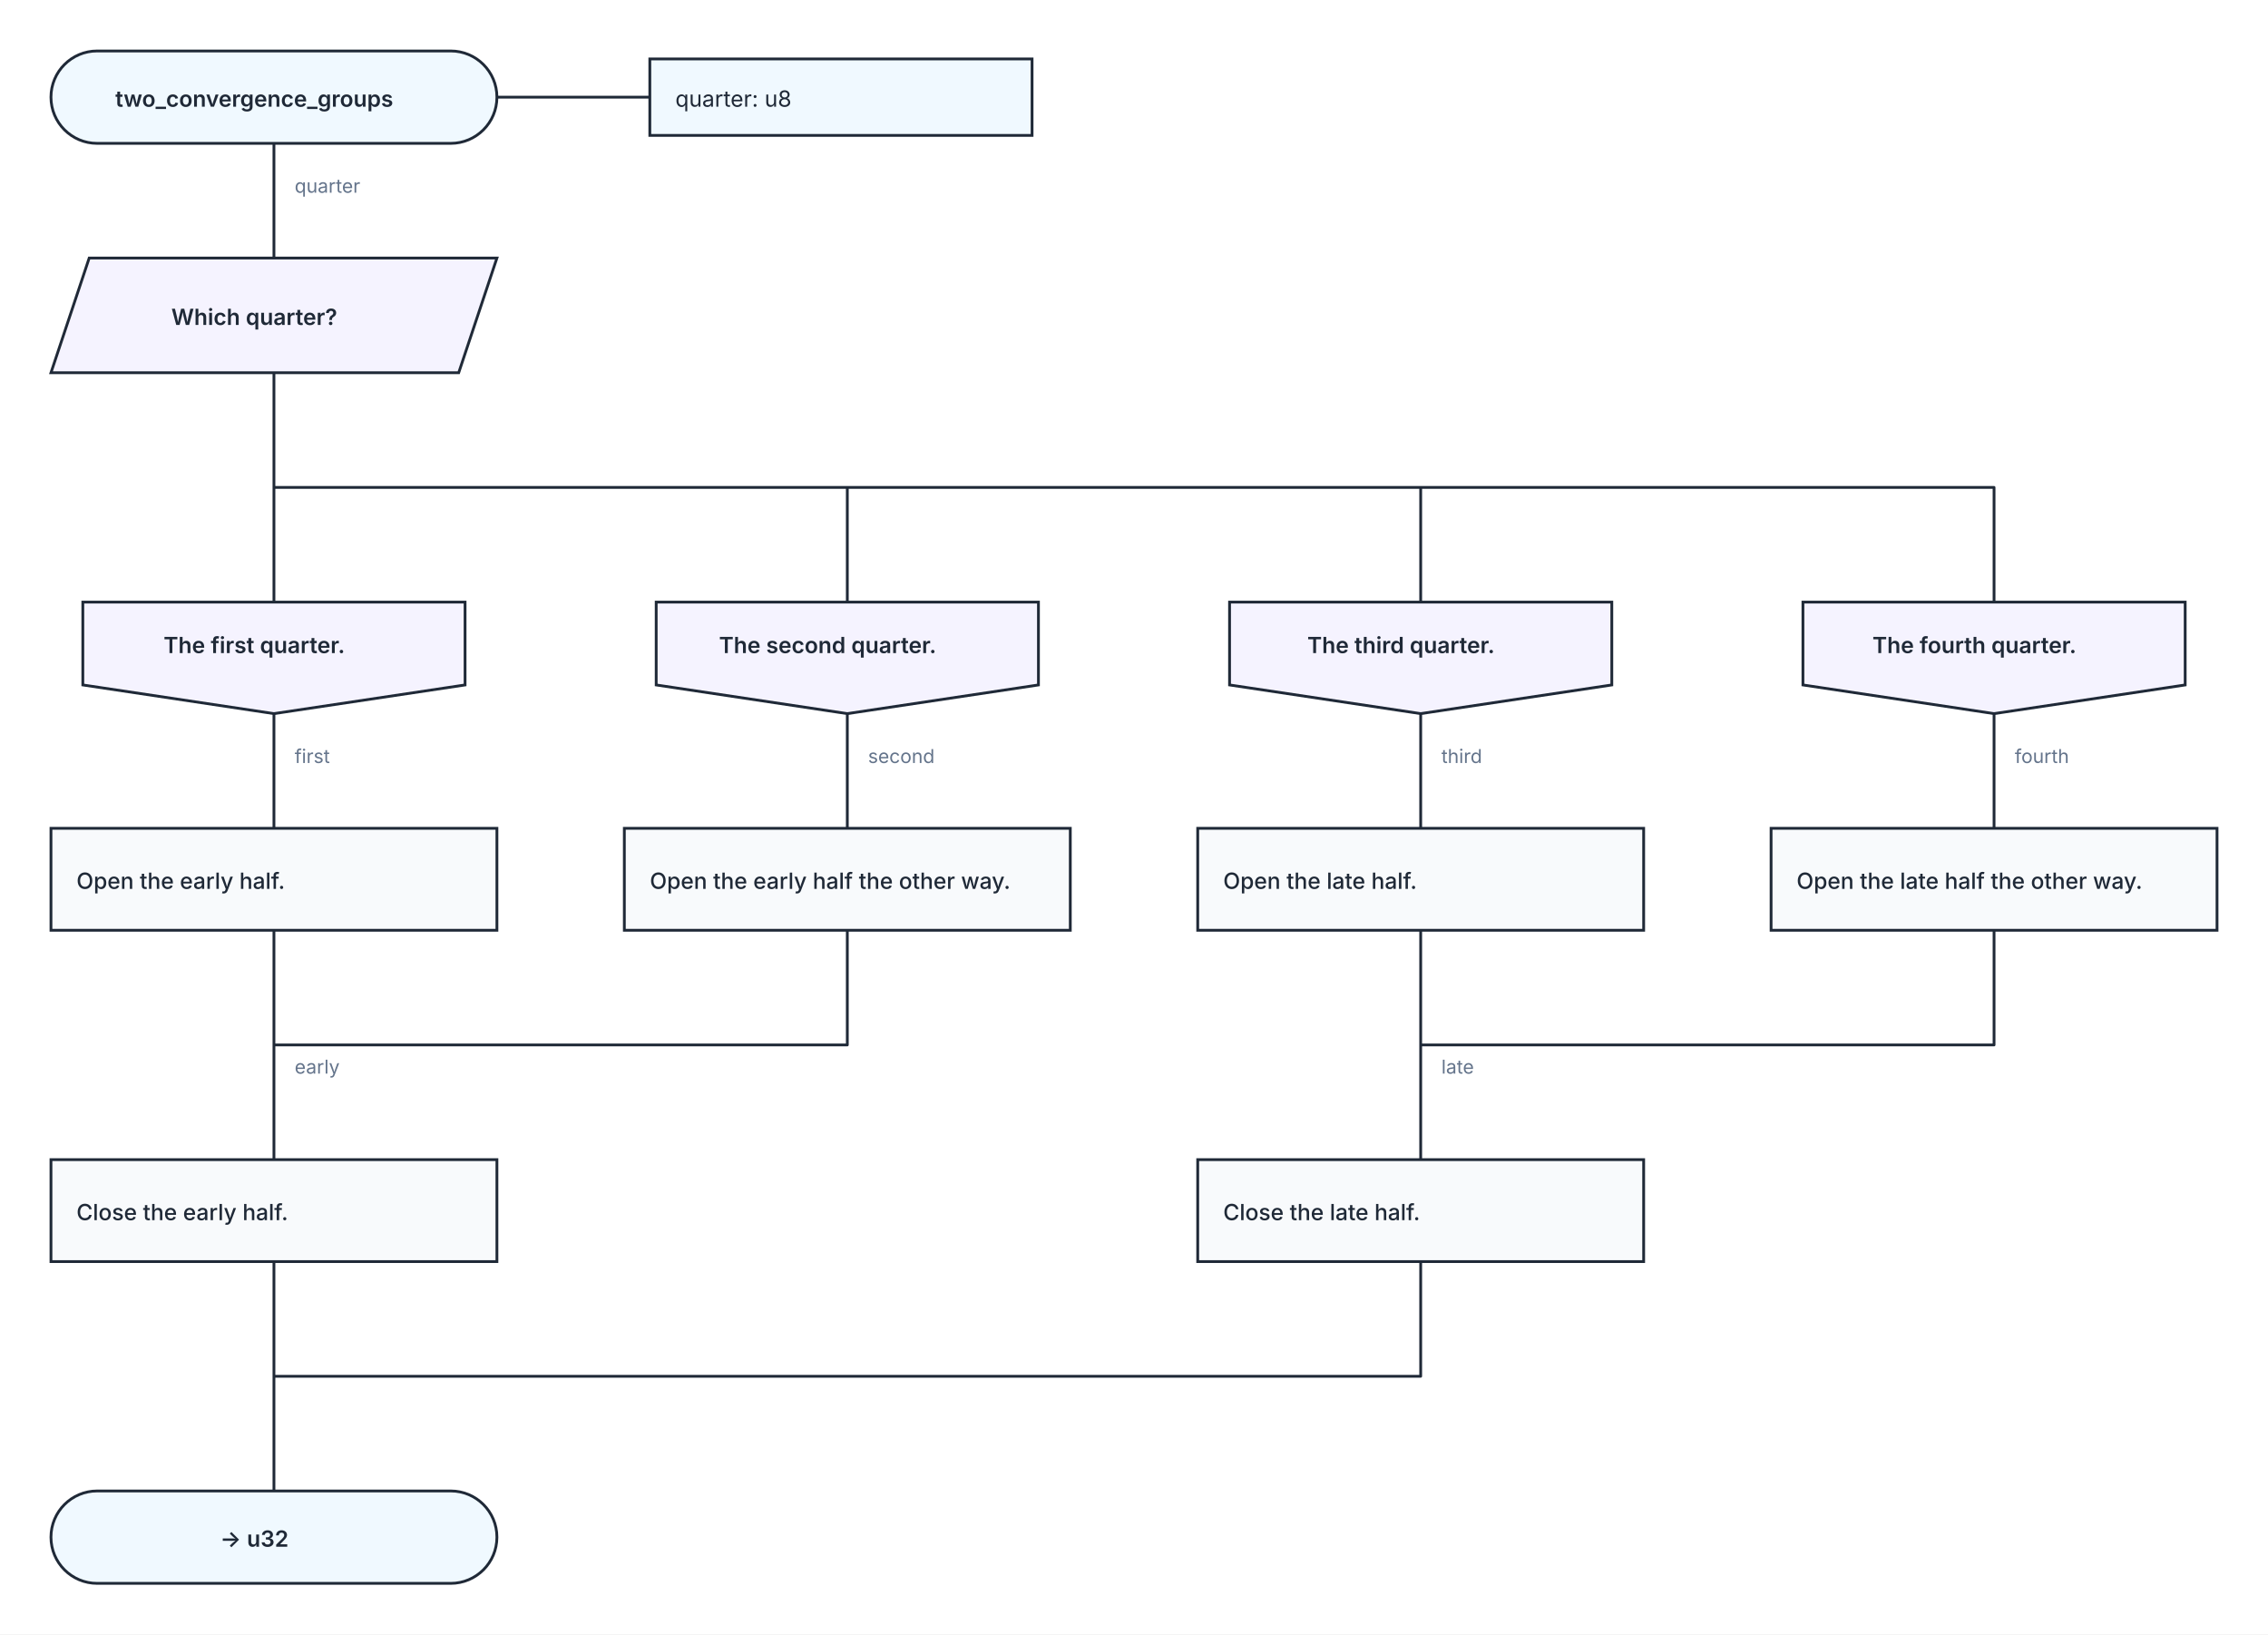
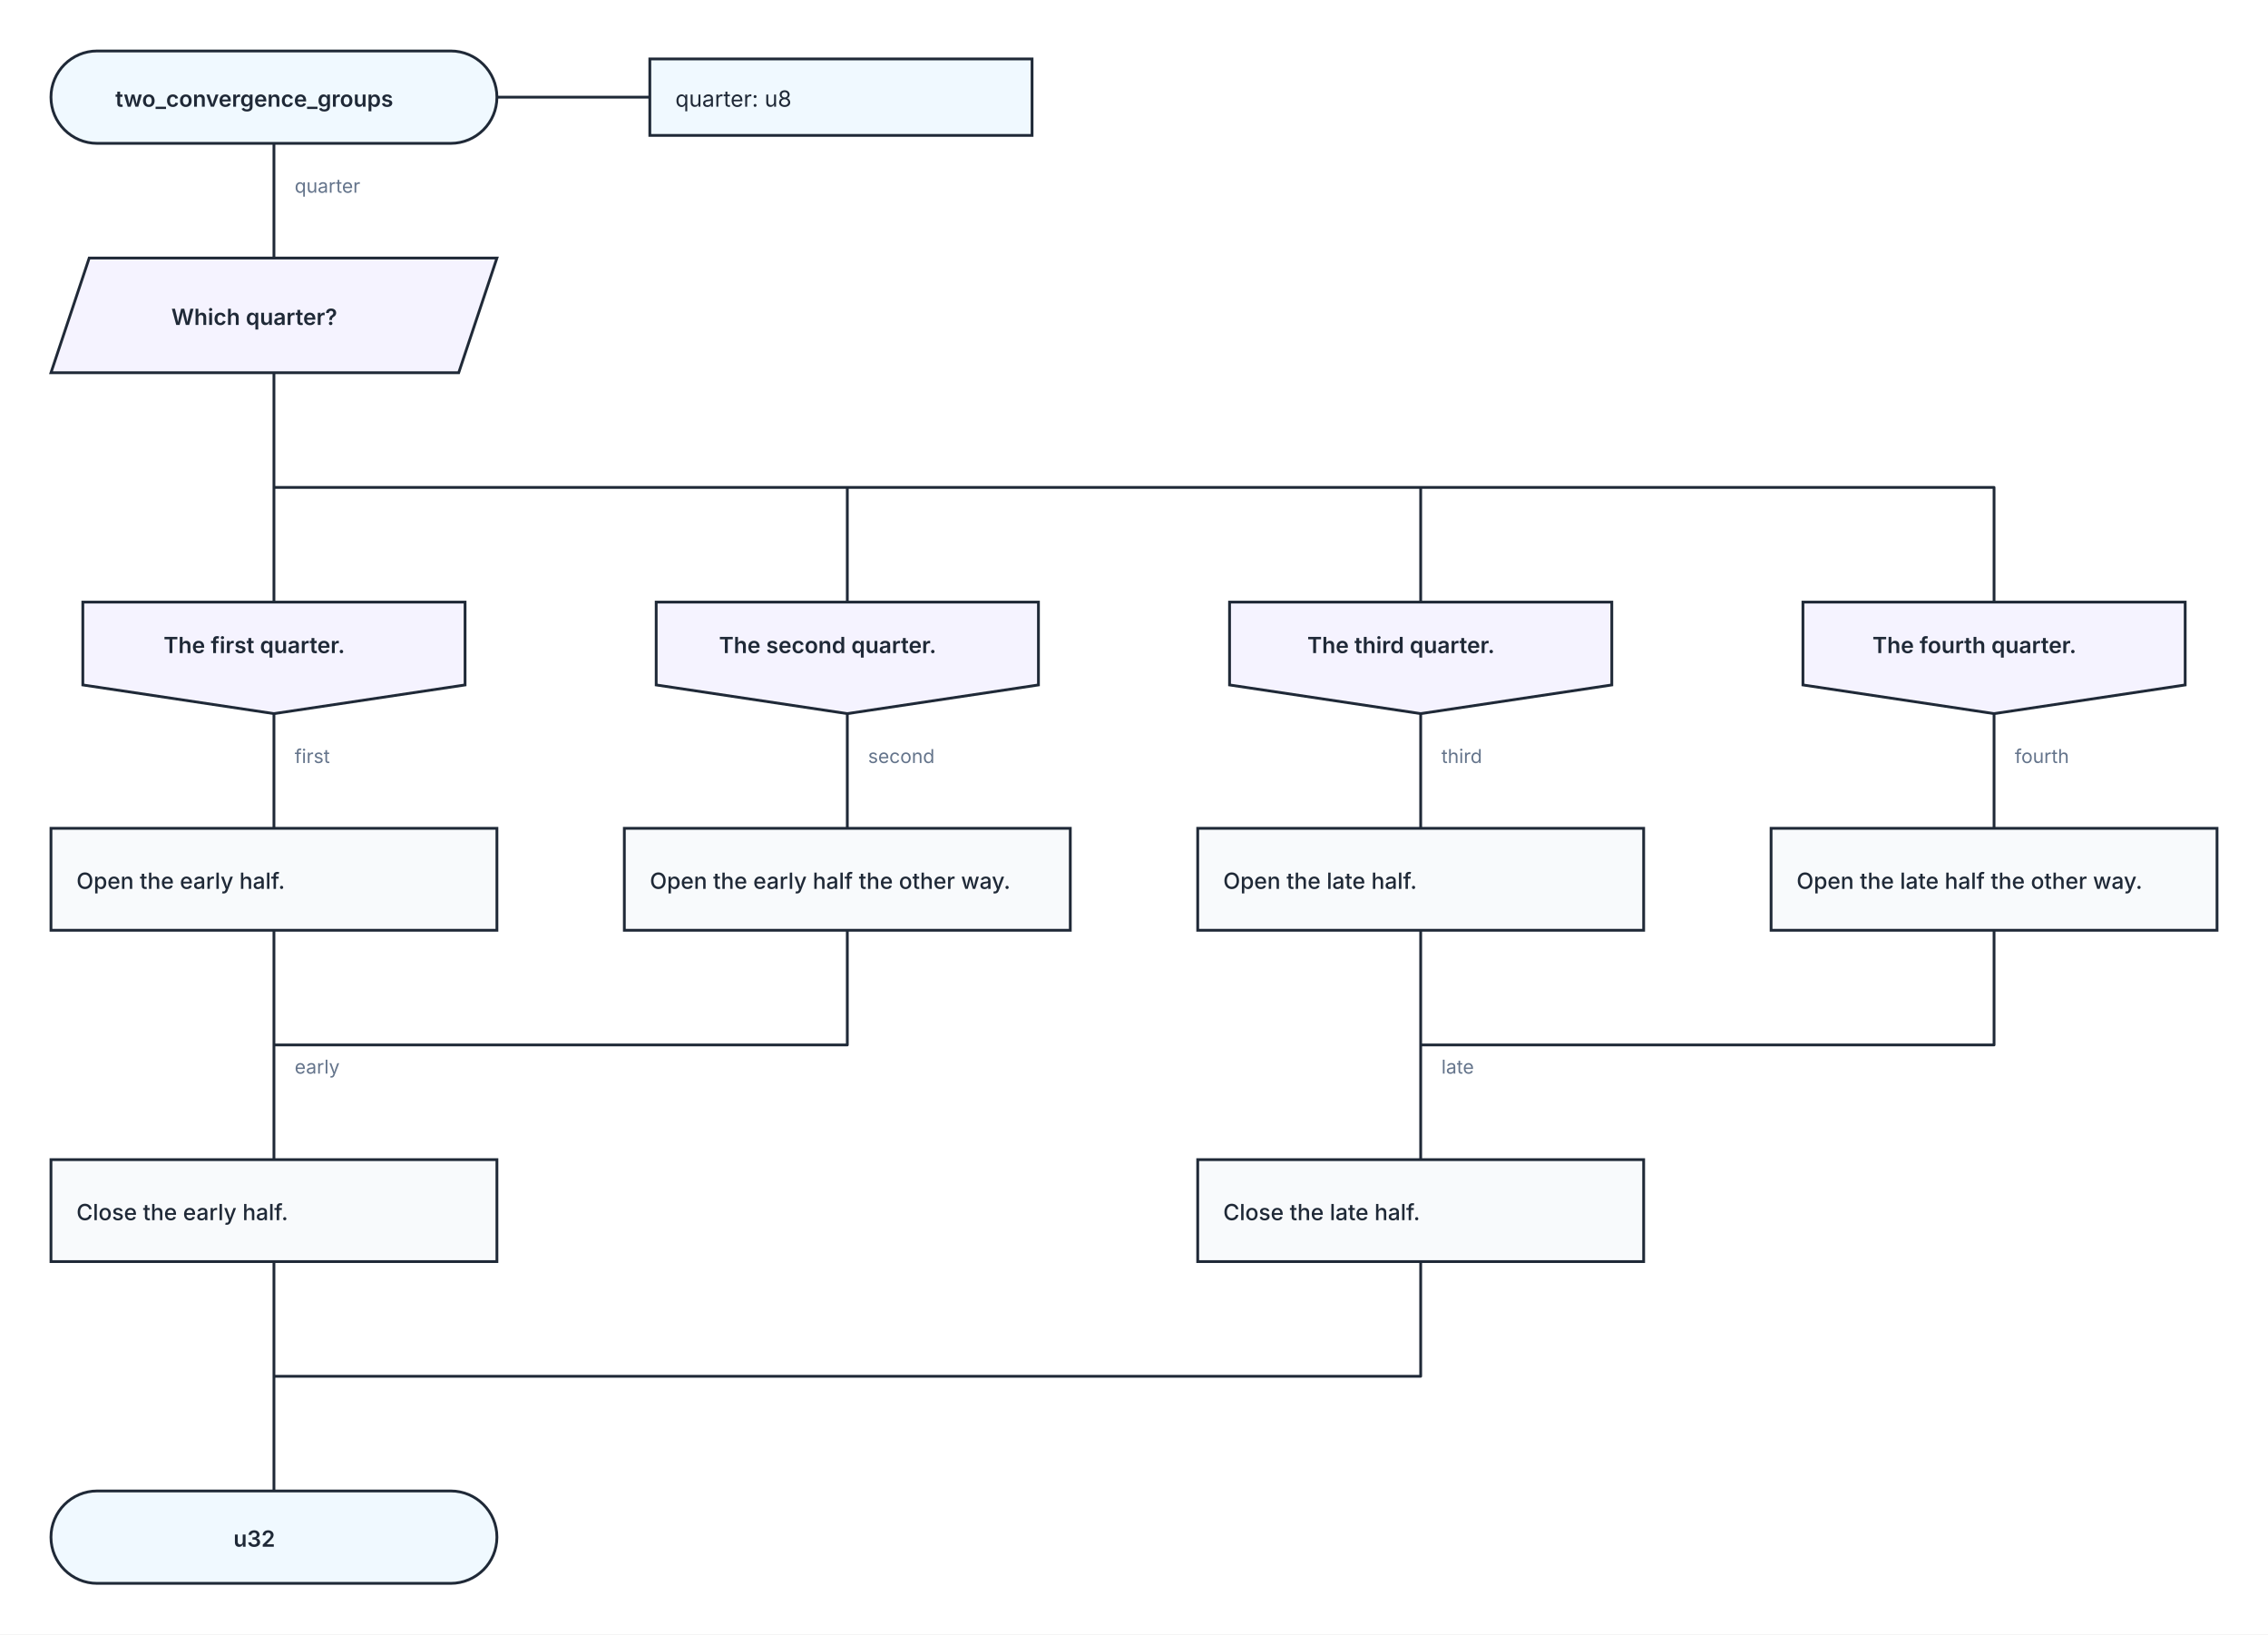
<svg xmlns="http://www.w3.org/2000/svg" width="1424" height="1026" viewBox="0 0 1424 1026" role="img" aria-labelledby="kaalang-title" aria-describedby="kaalang-description">
  <defs>
    <style>
      svg { color: #1f2937; font-family: Inter, ui-sans-serif, system-ui, -apple-system, BlinkMacSystemFont, "Segoe UI", sans-serif; text-rendering: optimizeLegibility; }
      .connection { fill: none; stroke: currentColor; stroke-width: 1.75; stroke-linecap: square; stroke-linejoin: round; }
      .connection-label { fill: #64748b; font-size: 12px; font-weight: 400; paint-order: stroke; stroke: #ffffff; stroke-width: 5px; stroke-linejoin: round; text-anchor: start; }
      .branch-label { fill: currentColor; font-weight: 500; }
      .parameter-link { fill: none; stroke: currentColor; stroke-width: 1.75; }
      .node-shape { fill: #ffffff; stroke: currentColor; stroke-width: 1.75; }
      .start .node-shape, .end .node-shape, .parameter-panel .node-shape { fill: #f0f9ff; }
      .action .node-shape { fill: #f8fafc; }
      .question .node-shape { fill: #fffbeb; }
      .select .node-shape, .case .node-shape { fill: #f5f3ff; }
      .label { fill: currentColor; font-size: 14px; text-anchor: middle; }
      .start .label, .question .label, .select .label, .case .label, .end .label { font-weight: 600; }
      .action .label { font-weight: 500; text-anchor: start; }
      .parameter-panel .label { font-weight: 400; text-anchor: start; }
    </style>
  </defs>
  <rect width="100%" height="100%" fill="#ffffff" />
  <g class="connections">
    <path class="connection" d="       M 172 90 L 172 162       M 172 234 L 172 378       M 172 234 L 172 306 L 532 306 L 532 378       M 172 234 L 172 306 L 892 306 L 892 378       M 172 234 L 172 306 L 1252 306 L 1252 378       M 172 448 L 172 520       M 532 448 L 532 520       M 892 448 L 892 520       M 1252 448 L 1252 520       M 172 584 L 172 656       M 532 584 L 532 656 L 172 656       M 172 792 L 172 864       M 892 584 L 892 656       M 1252 584 L 1252 656 L 892 656       M 892 792 L 892 864 L 172 864       M 172 656 L 172 728       M 172 864 L 172 936       M 892 656 L 892 728     " />
    <text class="connection-label" x="185" y="674" xml:space="preserve">
      <tspan x="185" dy="0">early</tspan>
    </text>
    <text class="connection-label" x="905" y="674" xml:space="preserve">
      <tspan x="905" dy="0">late</tspan>
    </text>
    <text class="connection-label" x="185" y="121" xml:space="preserve">
      <tspan x="185" dy="0">quarter</tspan>
    </text>
    <text class="connection-label" x="185" y="479" xml:space="preserve">
      <tspan x="185" dy="0">first</tspan>
    </text>
    <text class="connection-label" x="545" y="479" xml:space="preserve">
      <tspan x="545" dy="0">second</tspan>
    </text>
    <text class="connection-label" x="905" y="479" xml:space="preserve">
      <tspan x="905" dy="0">third</tspan>
    </text>
    <text class="connection-label" x="1265" y="479" xml:space="preserve">
      <tspan x="1265" dy="0">fourth</tspan>
    </text>
  </g>
  <g class="nodes">
    <path class="parameter-link" d="M 312 61 L 408 61" />
    <g class="parameter-panel" transform="translate(528 61)">
      <rect class="node-shape" x="-120" y="-24" width="240" height="48" />
      <text class="label" x="-104" y="6" xml:space="preserve">
        <tspan x="-104" dy="0">quarter: u8</tspan>
      </text>
    </g>
    <g class="node start" transform="translate(172 61)">
      <rect class="node-shape" x="-140" y="-29" width="280" height="58" rx="29" />
      <text class="label" y="6" xml:space="preserve">
        <tspan x="0" dy="0">two_convergence_groups</tspan>
      </text>
    </g>
    <g class="node select" transform="translate(172 198)">
      <polygon class="node-shape" points="-116,-36 140,-36 116,36 -140,36" />
      <text class="label" y="6" xml:space="preserve">
        <tspan x="0" dy="0">Which quarter?</tspan>
      </text>
    </g>
    <g class="node case" transform="translate(172 413)">
      <polygon class="node-shape" points="-120,-35 120,-35 120,17 0,35 -120,17" />
      <text class="label" y="-3" xml:space="preserve">
        <tspan x="0" dy="0">The first quarter.</tspan>
      </text>
    </g>
    <g class="node case" transform="translate(532 413)">
      <polygon class="node-shape" points="-120,-35 120,-35 120,17 0,35 -120,17" />
      <text class="label" y="-3" xml:space="preserve">
        <tspan x="0" dy="0">The second quarter.</tspan>
      </text>
    </g>
    <g class="node case" transform="translate(892 413)">
      <polygon class="node-shape" points="-120,-35 120,-35 120,17 0,35 -120,17" />
      <text class="label" y="-3" xml:space="preserve">
        <tspan x="0" dy="0">The third quarter.</tspan>
      </text>
    </g>
    <g class="node case" transform="translate(1252 413)">
      <polygon class="node-shape" points="-120,-35 120,-35 120,17 0,35 -120,17" />
      <text class="label" y="-3" xml:space="preserve">
        <tspan x="0" dy="0">The fourth quarter.</tspan>
      </text>
    </g>
    <g class="node action" transform="translate(172 552)">
      <rect class="node-shape" x="-140" y="-32" width="280" height="64" />
      <text class="label" y="6" xml:space="preserve">
        <tspan x="-124" dy="0">Open the early half.</tspan>
      </text>
    </g>
    <g class="node action" transform="translate(532 552)">
      <rect class="node-shape" x="-140" y="-32" width="280" height="64" />
      <text class="label" y="6" xml:space="preserve">
        <tspan x="-124" dy="0">Open the early half the other way.</tspan>
      </text>
    </g>
    <g class="node action" transform="translate(172 760)">
      <rect class="node-shape" x="-140" y="-32" width="280" height="64" />
      <text class="label" y="6" xml:space="preserve">
        <tspan x="-124" dy="0">Close the early half.</tspan>
      </text>
    </g>
    <g class="node action" transform="translate(892 552)">
      <rect class="node-shape" x="-140" y="-32" width="280" height="64" />
      <text class="label" y="6" xml:space="preserve">
        <tspan x="-124" dy="0">Open the late half.</tspan>
      </text>
    </g>
    <g class="node action" transform="translate(1252 552)">
      <rect class="node-shape" x="-140" y="-32" width="280" height="64" />
      <text class="label" y="6" xml:space="preserve">
        <tspan x="-124" dy="0">Open the late half the other way.</tspan>
      </text>
    </g>
    <g class="node action" transform="translate(892 760)">
      <rect class="node-shape" x="-140" y="-32" width="280" height="64" />
      <text class="label" y="6" xml:space="preserve">
        <tspan x="-124" dy="0">Close the late half.</tspan>
      </text>
    </g>
    <g class="node end" transform="translate(172 965)">
      <rect class="node-shape" x="-140" y="-29" width="280" height="58" rx="29" />
      <text class="label" y="6" xml:space="preserve">
-         <tspan x="0" dy="0">-&gt; u32</tspan>
+         <tspan x="0" dy="0">u32</tspan>
      </text>
    </g>
  </g>
</svg>
